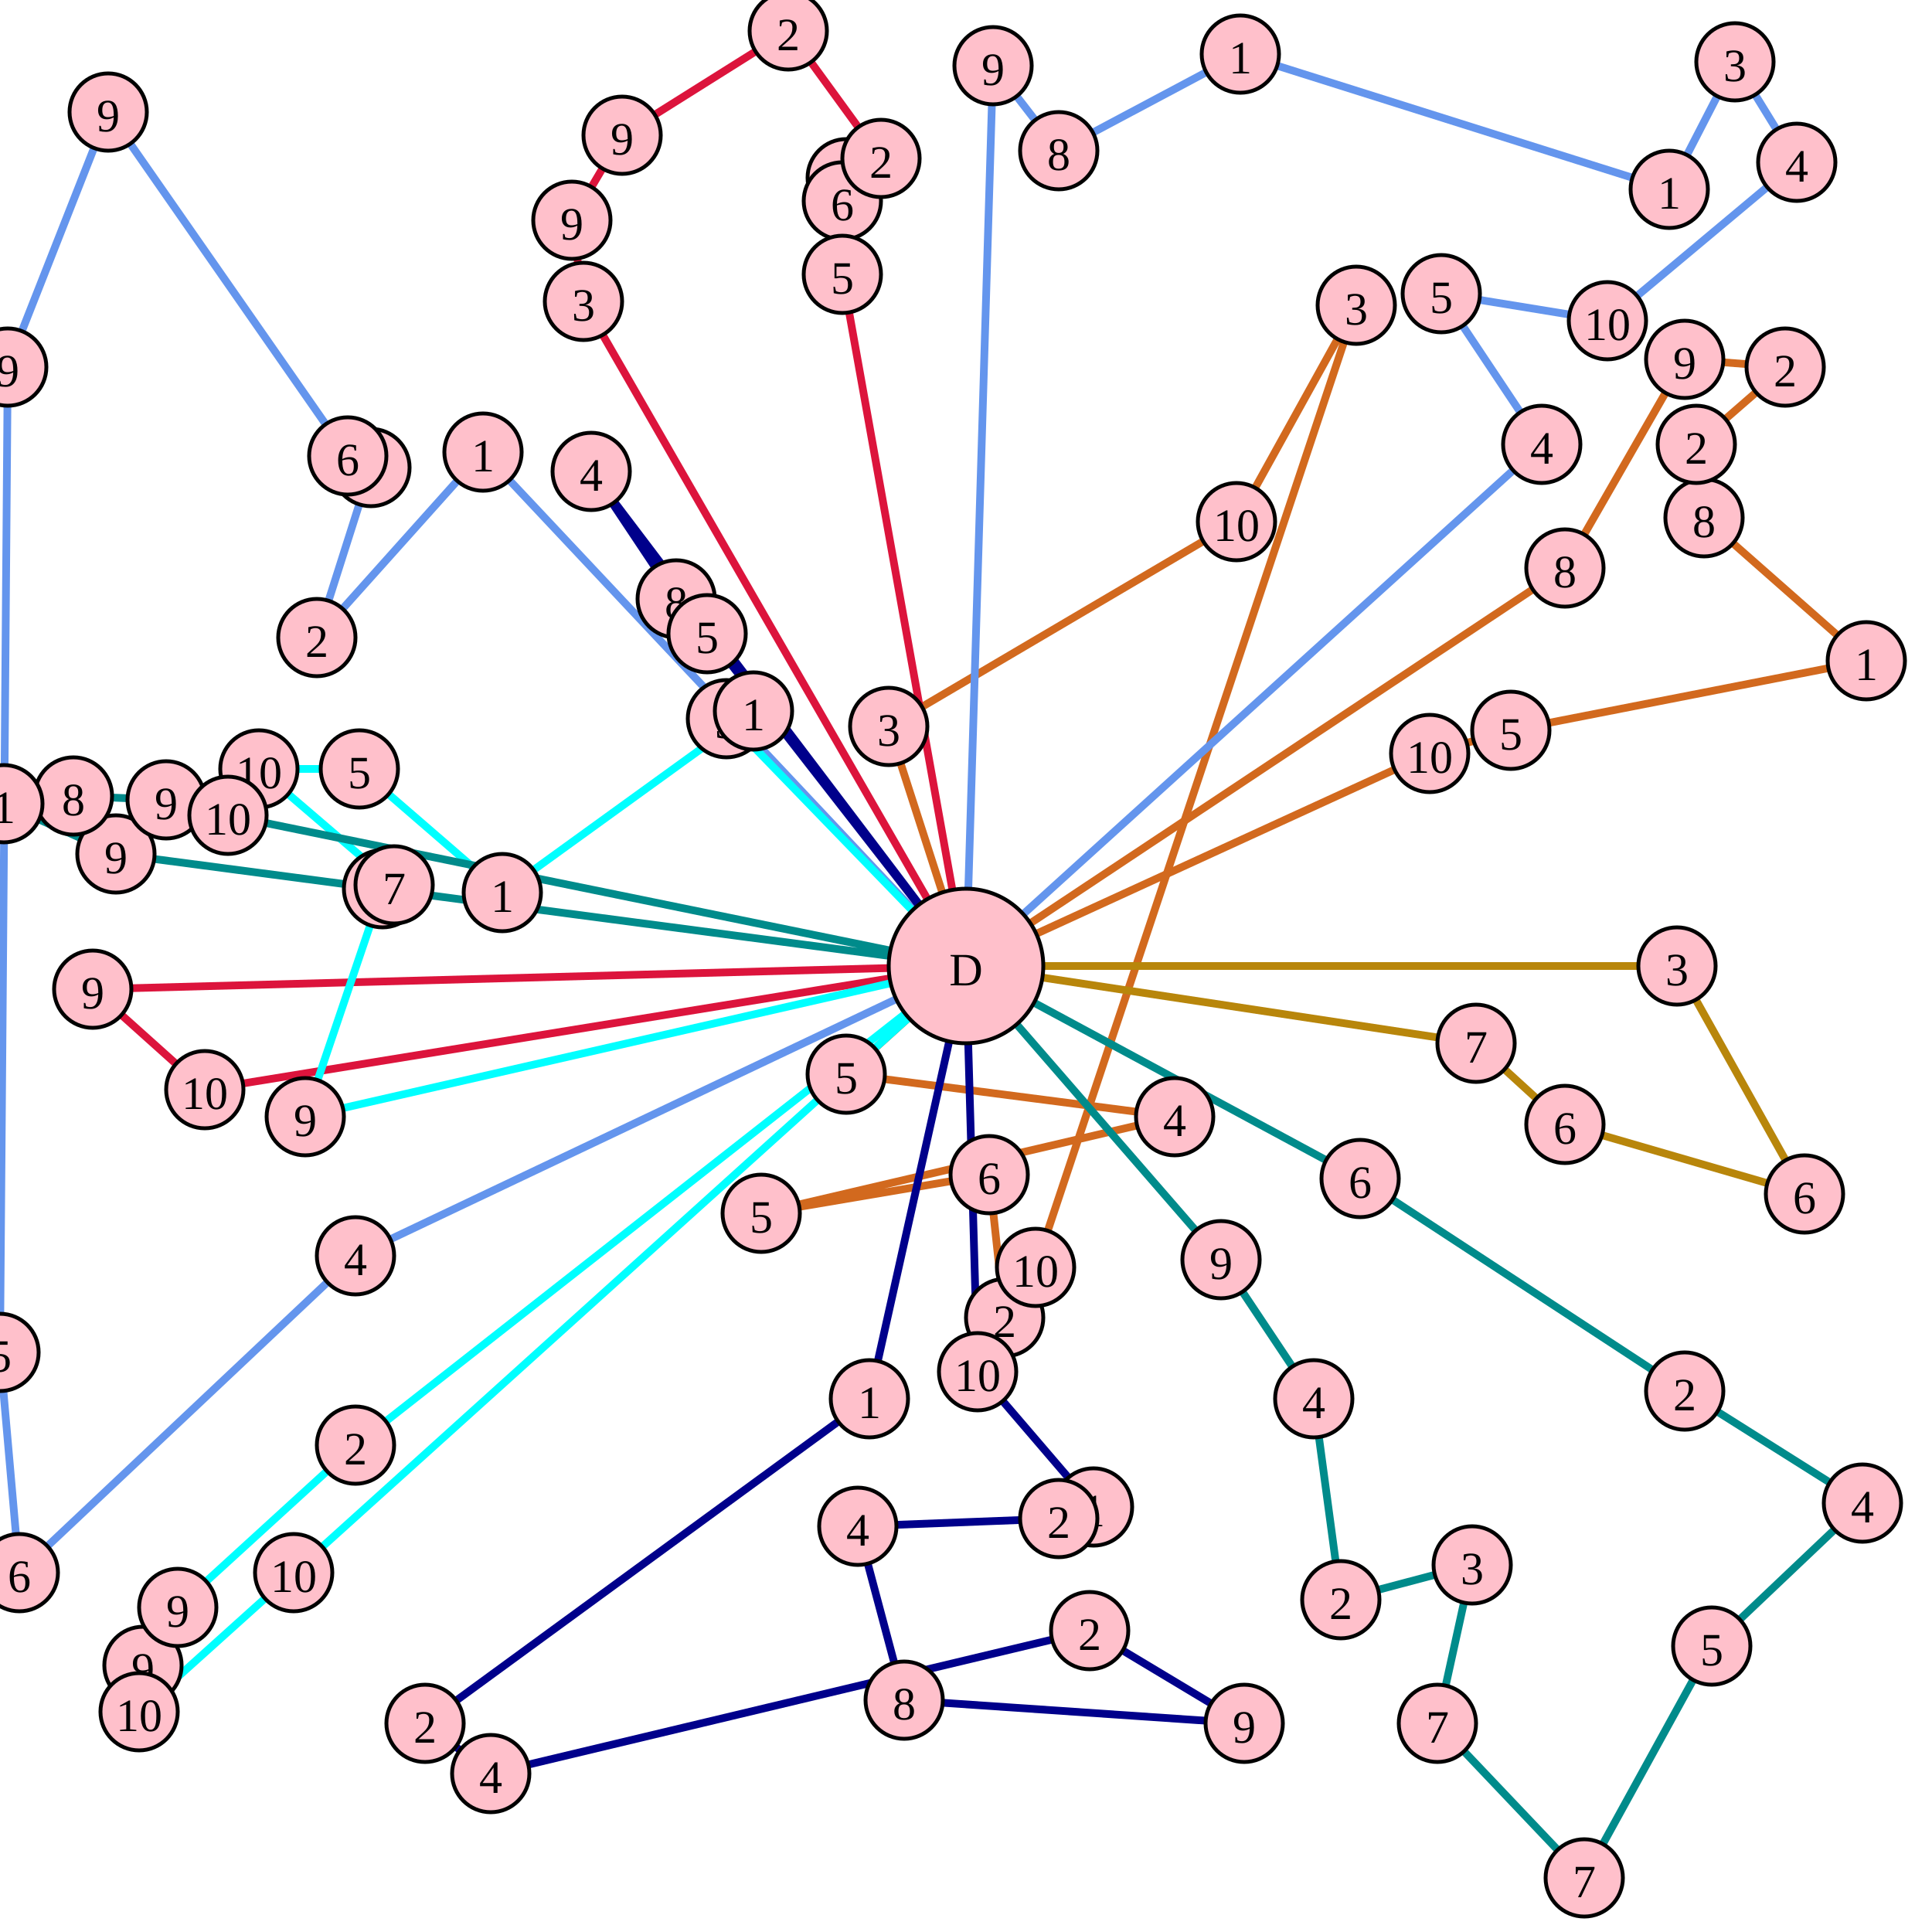
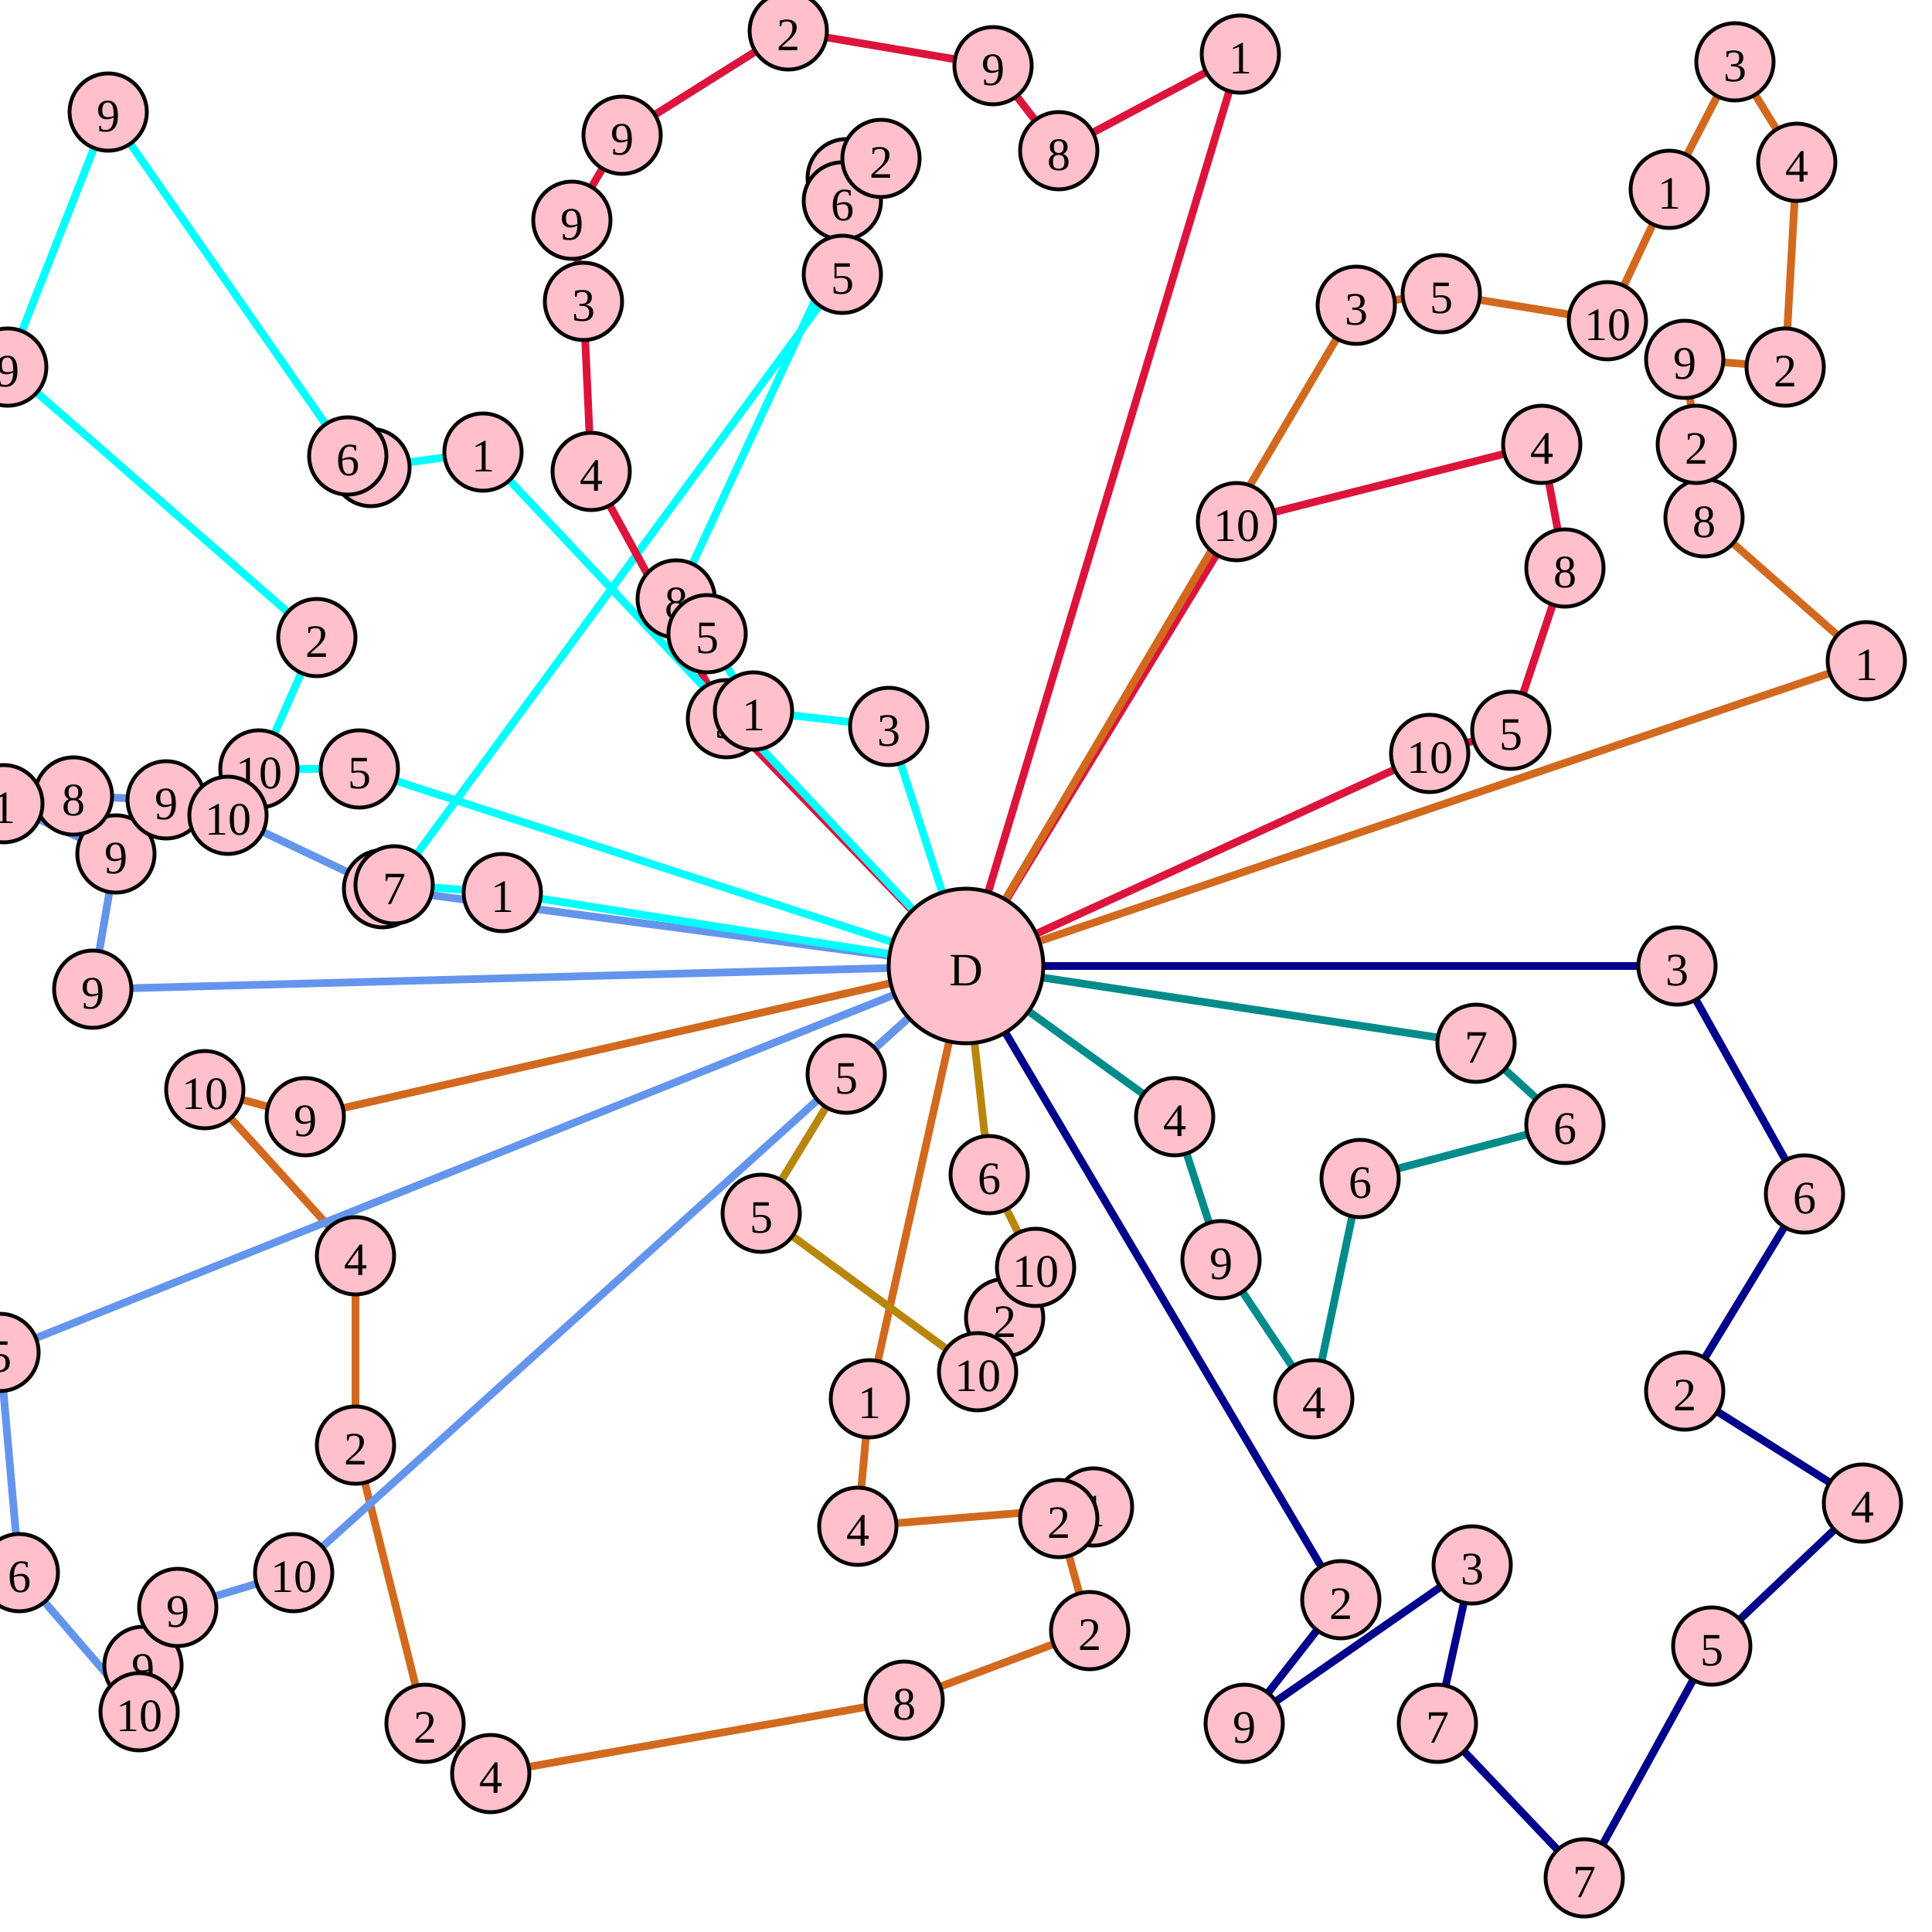
<svg xmlns="http://www.w3.org/2000/svg" width="8cm" height="8cm" viewBox="0 0 500 500" version="1.1">
-   <path d="M250.0 250.0 L230.0 188.0L320.0 135.0L351.0 79.0L268.0 328.0L260.0 341.0L256.0 304.0L197.0 314.0L304.0 289.0L219.0 278.0z" stroke="chocolate" fill="none" stroke-width="2" />
-   <path d="M250.0 250.0 L92.0 325.0L5.0 407.0L0.0 350.0L2.0 95.0L28.0 29.0L90.0 118.0L96.0 121.0L82.0 165.0L125.0 117.0z" stroke="cornflowerblue" fill="none" stroke-width="2" />
-   <path d="M250.0 250.0 L24.0 256.0L53.0 282.0z" stroke="crimson" fill="none" stroke-width="2" />
-   <path d="M250.0 250.0 L92.0 374.0L46.0 416.0L37.0 431.0L36.0 443.0L76.0 407.0z" stroke="cyan" fill="none" stroke-width="2" />
-   <path d="M250.0 250.0 L225.0 362.0L110.0 446.0L127.0 459.0L282.0 422.0L322.0 446.0L234.0 440.0L222.0 395.0L274.0 393.0L283.0 390.0L253.0 355.0z" stroke="darkblue" fill="none" stroke-width="2" />
-   <path d="M250.0 250.0 L316.0 326.0L340.0 362.0L347.0 414.0L381.0 405.0L372.0 446.0L410.0 486.0L443.0 426.0L482.0 389.0L436.0 360.0L352.0 305.0z" stroke="darkcyan" fill="none" stroke-width="2" />
-   <path d="M250.0 250.0 L434.0 250.0L467.0 309.0L405.0 291.0L382.0 270.0z" stroke="darkgoldenrod" fill="none" stroke-width="2" />
-   <path d="M250.0 250.0 L405.0 147.0L436.0 93.0L462.0 95.0L439.0 115.0L441.0 134.0L483.0 171.0L391.0 189.0L370.0 195.0z" stroke="chocolate" fill="none" stroke-width="2" />
-   <path d="M250.0 250.0 L257.0 17.0L274.0 39.0L321.0 14.0L432.0 49.0L449.0 16.0L465.0 42.0L416.0 83.0L373.0 76.0L399.0 115.0z" stroke="cornflowerblue" fill="none" stroke-width="2" />
-   <path d="M250.0 250.0 L151.0 78.0L148.0 57.0L161.0 35.0L204.0 8.0L228.0 41.0L219.0 46.0L218.0 52.0L218.0 71.0z" stroke="crimson" fill="none" stroke-width="2" />
-   <path d="M250.0 250.0 L79.0 289.0L99.0 230.0L102.0 229.0L67.0 199.0L93.0 199.0L130.0 231.0L195.0 184.0L188.0 186.0z" stroke="cyan" fill="none" stroke-width="2" />
-   <path d="M250.0 250.0 L153.0 122.0L175.0 155.0L183.0 164.0z" stroke="darkblue" fill="none" stroke-width="2" />
-   <path d="M250.0 250.0 L59.0 211.0L43.0 207.0L19.0 206.0L1.0 208.0L30.0 221.0z" stroke="darkcyan" fill="none" stroke-width="2" />
+   <path d="M250.0 250.0 L79.0 289.0L53.0 282.0L92.0 325.0L92.0 374.0L110.0 446.0L127.0 459.0L234.0 440.0L282.0 422.0L274.0 393.0L283.0 390.0L222.0 395.0L225.0 362.0z" stroke="chocolate" fill="none" stroke-width="2" />
+   <path d="M250.0 250.0 L99.0 230.0L59.0 211.0L43.0 207.0L19.0 206.0L1.0 208.0L30.0 221.0L24.0 256.0z" stroke="cornflowerblue" fill="none" stroke-width="2" />
+   <path d="M250.0 250.0 L320.0 135.0L399.0 115.0L405.0 147.0L391.0 189.0L370.0 195.0z" stroke="crimson" fill="none" stroke-width="2" />
+   <path d="M250.0 250.0 L130.0 231.0L102.0 229.0L218.0 71.0L218.0 52.0L219.0 46.0L228.0 41.0L175.0 155.0L183.0 164.0L195.0 184.0L230.0 188.0z" stroke="cyan" fill="none" stroke-width="2" />
+   <path d="M250.0 250.0 L347.0 414.0L322.0 446.0L381.0 405.0L372.0 446.0L410.0 486.0L443.0 426.0L482.0 389.0L436.0 360.0L467.0 309.0L434.0 250.0z" stroke="darkblue" fill="none" stroke-width="2" />
+   <path d="M250.0 250.0 L382.0 270.0L405.0 291.0L352.0 305.0L340.0 362.0L316.0 326.0L304.0 289.0z" stroke="darkcyan" fill="none" stroke-width="2" />
+   <path d="M250.0 250.0 L256.0 304.0L268.0 328.0L260.0 341.0L253.0 355.0L197.0 314.0L219.0 278.0z" stroke="darkgoldenrod" fill="none" stroke-width="2" />
+   <path d="M250.0 250.0 L351.0 79.0L373.0 76.0L416.0 83.0L432.0 49.0L449.0 16.0L465.0 42.0L462.0 95.0L436.0 93.0L439.0 115.0L441.0 134.0L483.0 171.0z" stroke="chocolate" fill="none" stroke-width="2" />
+   <path d="M250.0 250.0 L76.0 407.0L46.0 416.0L37.0 431.0L36.0 443.0L5.0 407.0L0.0 350.0z" stroke="cornflowerblue" fill="none" stroke-width="2" />
+   <path d="M250.0 250.0 L188.0 186.0L153.0 122.0L151.0 78.0L148.0 57.0L161.0 35.0L204.0 8.0L257.0 17.0L274.0 39.0L321.0 14.0z" stroke="crimson" fill="none" stroke-width="2" />
+   <path d="M250.0 250.0 L93.0 199.0L67.0 199.0L82.0 165.0L2.0 95.0L28.0 29.0L90.0 118.0L96.0 121.0L125.0 117.0z" stroke="cyan" fill="none" stroke-width="2" />
  <g transform="translate(79,289)">
    <circle cx="0" cy="0" r="10" fill="pink" stroke="black" stroke-width="1" />
    <text text-anchor="middle" y="5">9</text>
  </g>
  <g transform="translate(99,230)">
    <circle cx="0" cy="0" r="10" fill="pink" stroke="black" stroke-width="1" />
    <text text-anchor="middle" y="5">4</text>
  </g>
  <g transform="translate(153,122)">
    <circle cx="0" cy="0" r="10" fill="pink" stroke="black" stroke-width="1" />
    <text text-anchor="middle" y="5">4</text>
  </g>
  <g transform="translate(399,115)">
    <circle cx="0" cy="0" r="10" fill="pink" stroke="black" stroke-width="1" />
    <text text-anchor="middle" y="5">4</text>
  </g>
  <g transform="translate(370,195)">
    <circle cx="0" cy="0" r="10" fill="pink" stroke="black" stroke-width="1" />
    <text text-anchor="middle" y="5">10</text>
  </g>
  <g transform="translate(125,117)">
    <circle cx="0" cy="0" r="10" fill="pink" stroke="black" stroke-width="1" />
    <text text-anchor="middle" y="5">1</text>
  </g>
  <g transform="translate(225,362)">
    <circle cx="0" cy="0" r="10" fill="pink" stroke="black" stroke-width="1" />
    <text text-anchor="middle" y="5">1</text>
  </g>
  <g transform="translate(96,121)">
    <circle cx="0" cy="0" r="10" fill="pink" stroke="black" stroke-width="1" />
    <text text-anchor="middle" y="5">7</text>
  </g>
  <g transform="translate(320,135)">
    <circle cx="0" cy="0" r="10" fill="pink" stroke="black" stroke-width="1" />
    <text text-anchor="middle" y="5">10</text>
  </g>
  <g transform="translate(391,189)">
    <circle cx="0" cy="0" r="10" fill="pink" stroke="black" stroke-width="1" />
    <text text-anchor="middle" y="5">5</text>
  </g>
  <g transform="translate(283,390)">
    <circle cx="0" cy="0" r="10" fill="pink" stroke="black" stroke-width="1" />
    <text text-anchor="middle" y="5">1</text>
  </g>
  <g transform="translate(443,426)">
    <circle cx="0" cy="0" r="10" fill="pink" stroke="black" stroke-width="1" />
    <text text-anchor="middle" y="5">5</text>
  </g>
  <g transform="translate(405,147)">
    <circle cx="0" cy="0" r="10" fill="pink" stroke="black" stroke-width="1" />
    <text text-anchor="middle" y="5">8</text>
  </g>
  <g transform="translate(37,431)">
    <circle cx="0" cy="0" r="10" fill="pink" stroke="black" stroke-width="1" />
    <text text-anchor="middle" y="5">9</text>
  </g>
  <g transform="translate(432,49)">
    <circle cx="0" cy="0" r="10" fill="pink" stroke="black" stroke-width="1" />
    <text text-anchor="middle" y="5">1</text>
  </g>
  <g transform="translate(161,35)">
    <circle cx="0" cy="0" r="10" fill="pink" stroke="black" stroke-width="1" />
    <text text-anchor="middle" y="5">9</text>
  </g>
  <g transform="translate(441,134)">
    <circle cx="0" cy="0" r="10" fill="pink" stroke="black" stroke-width="1" />
    <text text-anchor="middle" y="5">8</text>
  </g>
  <g transform="translate(5,407)">
    <circle cx="0" cy="0" r="10" fill="pink" stroke="black" stroke-width="1" />
    <text text-anchor="middle" y="5">6</text>
  </g>
  <g transform="translate(257,17)">
    <circle cx="0" cy="0" r="10" fill="pink" stroke="black" stroke-width="1" />
    <text text-anchor="middle" y="5">9</text>
  </g>
  <g transform="translate(82,165)">
    <circle cx="0" cy="0" r="10" fill="pink" stroke="black" stroke-width="1" />
    <text text-anchor="middle" y="5">2</text>
  </g>
  <g transform="translate(67,199)">
    <circle cx="0" cy="0" r="10" fill="pink" stroke="black" stroke-width="1" />
    <text text-anchor="middle" y="5">10</text>
  </g>
  <g transform="translate(482,389)">
    <circle cx="0" cy="0" r="10" fill="pink" stroke="black" stroke-width="1" />
    <text text-anchor="middle" y="5">4</text>
  </g>
  <g transform="translate(130,231)">
    <circle cx="0" cy="0" r="10" fill="pink" stroke="black" stroke-width="1" />
    <text text-anchor="middle" y="5">1</text>
  </g>
  <g transform="translate(204,8)">
    <circle cx="0" cy="0" r="10" fill="pink" stroke="black" stroke-width="1" />
    <text text-anchor="middle" y="5">2</text>
  </g>
  <g transform="translate(110,446)">
    <circle cx="0" cy="0" r="10" fill="pink" stroke="black" stroke-width="1" />
    <text text-anchor="middle" y="5">2</text>
  </g>
  <g transform="translate(219,46)">
    <circle cx="0" cy="0" r="10" fill="pink" stroke="black" stroke-width="1" />
    <text text-anchor="middle" y="5">2</text>
  </g>
  <g transform="translate(449,16)">
    <circle cx="0" cy="0" r="10" fill="pink" stroke="black" stroke-width="1" />
    <text text-anchor="middle" y="5">3</text>
  </g>
  <g transform="translate(30,221)">
    <circle cx="0" cy="0" r="10" fill="pink" stroke="black" stroke-width="1" />
    <text text-anchor="middle" y="5">9</text>
  </g>
  <g transform="translate(222,395)">
    <circle cx="0" cy="0" r="10" fill="pink" stroke="black" stroke-width="1" />
    <text text-anchor="middle" y="5">4</text>
  </g>
  <g transform="translate(43,207)">
    <circle cx="0" cy="0" r="10" fill="pink" stroke="black" stroke-width="1" />
    <text text-anchor="middle" y="5">9</text>
  </g>
  <g transform="translate(2,95)">
    <circle cx="0" cy="0" r="10" fill="pink" stroke="black" stroke-width="1" />
    <text text-anchor="middle" y="5">9</text>
  </g>
  <g transform="translate(372,446)">
    <circle cx="0" cy="0" r="10" fill="pink" stroke="black" stroke-width="1" />
    <text text-anchor="middle" y="5">7</text>
  </g>
  <g transform="translate(347,414)">
    <circle cx="0" cy="0" r="10" fill="pink" stroke="black" stroke-width="1" />
    <text text-anchor="middle" y="5">2</text>
  </g>
  <g transform="translate(59,211)">
    <circle cx="0" cy="0" r="10" fill="pink" stroke="black" stroke-width="1" />
    <text text-anchor="middle" y="5">10</text>
  </g>
  <g transform="translate(36,443)">
    <circle cx="0" cy="0" r="10" fill="pink" stroke="black" stroke-width="1" />
    <text text-anchor="middle" y="5">10</text>
  </g>
  <g transform="translate(373,76)">
    <circle cx="0" cy="0" r="10" fill="pink" stroke="black" stroke-width="1" />
    <text text-anchor="middle" y="5">5</text>
  </g>
  <g transform="translate(218,52)">
    <circle cx="0" cy="0" r="10" fill="pink" stroke="black" stroke-width="1" />
    <text text-anchor="middle" y="5">6</text>
  </g>
  <g transform="translate(102,229)">
    <circle cx="0" cy="0" r="10" fill="pink" stroke="black" stroke-width="1" />
    <text text-anchor="middle" y="5">7</text>
  </g>
  <g transform="translate(483,171)">
    <circle cx="0" cy="0" r="10" fill="pink" stroke="black" stroke-width="1" />
    <text text-anchor="middle" y="5">1</text>
  </g>
  <g transform="translate(260,341)">
    <circle cx="0" cy="0" r="10" fill="pink" stroke="black" stroke-width="1" />
    <text text-anchor="middle" y="5">2</text>
  </g>
  <g transform="translate(382,270)">
    <circle cx="0" cy="0" r="10" fill="pink" stroke="black" stroke-width="1" />
    <text text-anchor="middle" y="5">7</text>
  </g>
  <g transform="translate(28,29)">
    <circle cx="0" cy="0" r="10" fill="pink" stroke="black" stroke-width="1" />
    <text text-anchor="middle" y="5">9</text>
  </g>
  <g transform="translate(256,304)">
    <circle cx="0" cy="0" r="10" fill="pink" stroke="black" stroke-width="1" />
    <text text-anchor="middle" y="5">6</text>
  </g>
  <g transform="translate(197,314)">
    <circle cx="0" cy="0" r="10" fill="pink" stroke="black" stroke-width="1" />
    <text text-anchor="middle" y="5">5</text>
  </g>
  <g transform="translate(436,360)">
    <circle cx="0" cy="0" r="10" fill="pink" stroke="black" stroke-width="1" />
    <text text-anchor="middle" y="5">2</text>
  </g>
  <g transform="translate(351,79)">
    <circle cx="0" cy="0" r="10" fill="pink" stroke="black" stroke-width="1" />
    <text text-anchor="middle" y="5">3</text>
  </g>
  <g transform="translate(0,350)">
    <circle cx="0" cy="0" r="10" fill="pink" stroke="black" stroke-width="1" />
    <text text-anchor="middle" y="5">5</text>
  </g>
  <g transform="translate(253,355)">
    <circle cx="0" cy="0" r="10" fill="pink" stroke="black" stroke-width="1" />
    <text text-anchor="middle" y="5">10</text>
  </g>
  <g transform="translate(92,325)">
    <circle cx="0" cy="0" r="10" fill="pink" stroke="black" stroke-width="1" />
    <text text-anchor="middle" y="5">4</text>
  </g>
  <g transform="translate(90,118)">
    <circle cx="0" cy="0" r="10" fill="pink" stroke="black" stroke-width="1" />
    <text text-anchor="middle" y="5">6</text>
  </g>
  <g transform="translate(218,71)">
    <circle cx="0" cy="0" r="10" fill="pink" stroke="black" stroke-width="1" />
    <text text-anchor="middle" y="5">5</text>
  </g>
  <g transform="translate(175,155)">
    <circle cx="0" cy="0" r="10" fill="pink" stroke="black" stroke-width="1" />
    <text text-anchor="middle" y="5">8</text>
  </g>
  <g transform="translate(439,115)">
    <circle cx="0" cy="0" r="10" fill="pink" stroke="black" stroke-width="1" />
    <text text-anchor="middle" y="5">2</text>
  </g>
  <g transform="translate(467,309)">
    <circle cx="0" cy="0" r="10" fill="pink" stroke="black" stroke-width="1" />
    <text text-anchor="middle" y="5">6</text>
  </g>
  <g transform="translate(304,289)">
    <circle cx="0" cy="0" r="10" fill="pink" stroke="black" stroke-width="1" />
    <text text-anchor="middle" y="5">4</text>
  </g>
  <g transform="translate(148,57)">
    <circle cx="0" cy="0" r="10" fill="pink" stroke="black" stroke-width="1" />
    <text text-anchor="middle" y="5">9</text>
  </g>
  <g transform="translate(322,446)">
    <circle cx="0" cy="0" r="10" fill="pink" stroke="black" stroke-width="1" />
    <text text-anchor="middle" y="5">9</text>
  </g>
  <g transform="translate(282,422)">
    <circle cx="0" cy="0" r="10" fill="pink" stroke="black" stroke-width="1" />
    <text text-anchor="middle" y="5">2</text>
  </g>
  <g transform="translate(92,374)">
    <circle cx="0" cy="0" r="10" fill="pink" stroke="black" stroke-width="1" />
    <text text-anchor="middle" y="5">2</text>
  </g>
  <g transform="translate(274,39)">
    <circle cx="0" cy="0" r="10" fill="pink" stroke="black" stroke-width="1" />
    <text text-anchor="middle" y="5">8</text>
  </g>
  <g transform="translate(76,407)">
    <circle cx="0" cy="0" r="10" fill="pink" stroke="black" stroke-width="1" />
    <text text-anchor="middle" y="5">10</text>
  </g>
  <g transform="translate(416,83)">
    <circle cx="0" cy="0" r="10" fill="pink" stroke="black" stroke-width="1" />
    <text text-anchor="middle" y="5">10</text>
  </g>
  <g transform="translate(268,328)">
    <circle cx="0" cy="0" r="10" fill="pink" stroke="black" stroke-width="1" />
    <text text-anchor="middle" y="5">10</text>
  </g>
  <g transform="translate(274,393)">
    <circle cx="0" cy="0" r="10" fill="pink" stroke="black" stroke-width="1" />
    <text text-anchor="middle" y="5">2</text>
  </g>
  <g transform="translate(19,206)">
    <circle cx="0" cy="0" r="10" fill="pink" stroke="black" stroke-width="1" />
    <text text-anchor="middle" y="5">8</text>
  </g>
  <g transform="translate(465,42)">
    <circle cx="0" cy="0" r="10" fill="pink" stroke="black" stroke-width="1" />
    <text text-anchor="middle" y="5">4</text>
  </g>
  <g transform="translate(151,78)">
    <circle cx="0" cy="0" r="10" fill="pink" stroke="black" stroke-width="1" />
    <text text-anchor="middle" y="5">3</text>
  </g>
  <g transform="translate(381,405)">
    <circle cx="0" cy="0" r="10" fill="pink" stroke="black" stroke-width="1" />
    <text text-anchor="middle" y="5">3</text>
  </g>
  <g transform="translate(24,256)">
    <circle cx="0" cy="0" r="10" fill="pink" stroke="black" stroke-width="1" />
    <text text-anchor="middle" y="5">9</text>
  </g>
  <g transform="translate(436,93)">
    <circle cx="0" cy="0" r="10" fill="pink" stroke="black" stroke-width="1" />
    <text text-anchor="middle" y="5">9</text>
  </g>
  <g transform="translate(183,164)">
    <circle cx="0" cy="0" r="10" fill="pink" stroke="black" stroke-width="1" />
    <text text-anchor="middle" y="5">5</text>
  </g>
  <g transform="translate(462,95)">
    <circle cx="0" cy="0" r="10" fill="pink" stroke="black" stroke-width="1" />
    <text text-anchor="middle" y="5">2</text>
  </g>
  <g transform="translate(219,278)">
    <circle cx="0" cy="0" r="10" fill="pink" stroke="black" stroke-width="1" />
    <text text-anchor="middle" y="5">5</text>
  </g>
  <g transform="translate(352,305)">
    <circle cx="0" cy="0" r="10" fill="pink" stroke="black" stroke-width="1" />
    <text text-anchor="middle" y="5">6</text>
  </g>
  <g transform="translate(228,41)">
    <circle cx="0" cy="0" r="10" fill="pink" stroke="black" stroke-width="1" />
    <text text-anchor="middle" y="5">2</text>
  </g>
  <g transform="translate(234,440)">
    <circle cx="0" cy="0" r="10" fill="pink" stroke="black" stroke-width="1" />
    <text text-anchor="middle" y="5">8</text>
  </g>
  <g transform="translate(405,291)">
    <circle cx="0" cy="0" r="10" fill="pink" stroke="black" stroke-width="1" />
    <text text-anchor="middle" y="5">6</text>
  </g>
  <g transform="translate(410,486)">
    <circle cx="0" cy="0" r="10" fill="pink" stroke="black" stroke-width="1" />
    <text text-anchor="middle" y="5">7</text>
  </g>
  <g transform="translate(188,186)">
    <circle cx="0" cy="0" r="10" fill="pink" stroke="black" stroke-width="1" />
    <text text-anchor="middle" y="5">3</text>
  </g>
  <g transform="translate(340,362)">
    <circle cx="0" cy="0" r="10" fill="pink" stroke="black" stroke-width="1" />
    <text text-anchor="middle" y="5">4</text>
  </g>
  <g transform="translate(93,199)">
    <circle cx="0" cy="0" r="10" fill="pink" stroke="black" stroke-width="1" />
    <text text-anchor="middle" y="5">5</text>
  </g>
  <g transform="translate(46,416)">
    <circle cx="0" cy="0" r="10" fill="pink" stroke="black" stroke-width="1" />
    <text text-anchor="middle" y="5">9</text>
  </g>
  <g transform="translate(321,14)">
    <circle cx="0" cy="0" r="10" fill="pink" stroke="black" stroke-width="1" />
    <text text-anchor="middle" y="5">1</text>
  </g>
  <g transform="translate(230,188)">
    <circle cx="0" cy="0" r="10" fill="pink" stroke="black" stroke-width="1" />
    <text text-anchor="middle" y="5">3</text>
  </g>
  <g transform="translate(195,184)">
    <circle cx="0" cy="0" r="10" fill="pink" stroke="black" stroke-width="1" />
    <text text-anchor="middle" y="5">1</text>
  </g>
  <g transform="translate(434,250)">
    <circle cx="0" cy="0" r="10" fill="pink" stroke="black" stroke-width="1" />
    <text text-anchor="middle" y="5">3</text>
  </g>
  <g transform="translate(127,459)">
    <circle cx="0" cy="0" r="10" fill="pink" stroke="black" stroke-width="1" />
    <text text-anchor="middle" y="5">4</text>
  </g>
  <g transform="translate(53,282)">
    <circle cx="0" cy="0" r="10" fill="pink" stroke="black" stroke-width="1" />
    <text text-anchor="middle" y="5">10</text>
  </g>
  <g transform="translate(316,326)">
    <circle cx="0" cy="0" r="10" fill="pink" stroke="black" stroke-width="1" />
    <text text-anchor="middle" y="5">9</text>
  </g>
  <g transform="translate(1,208)">
    <circle cx="0" cy="0" r="10" fill="pink" stroke="black" stroke-width="1" />
    <text text-anchor="middle" y="5">1</text>
  </g>
  <g transform="translate(250,250)">
    <circle cx="0" cy="0" r="20" fill="pink" stroke="black" stroke-width="1" />
    <text text-anchor="middle" y="5">D</text>
  </g>
</svg>
